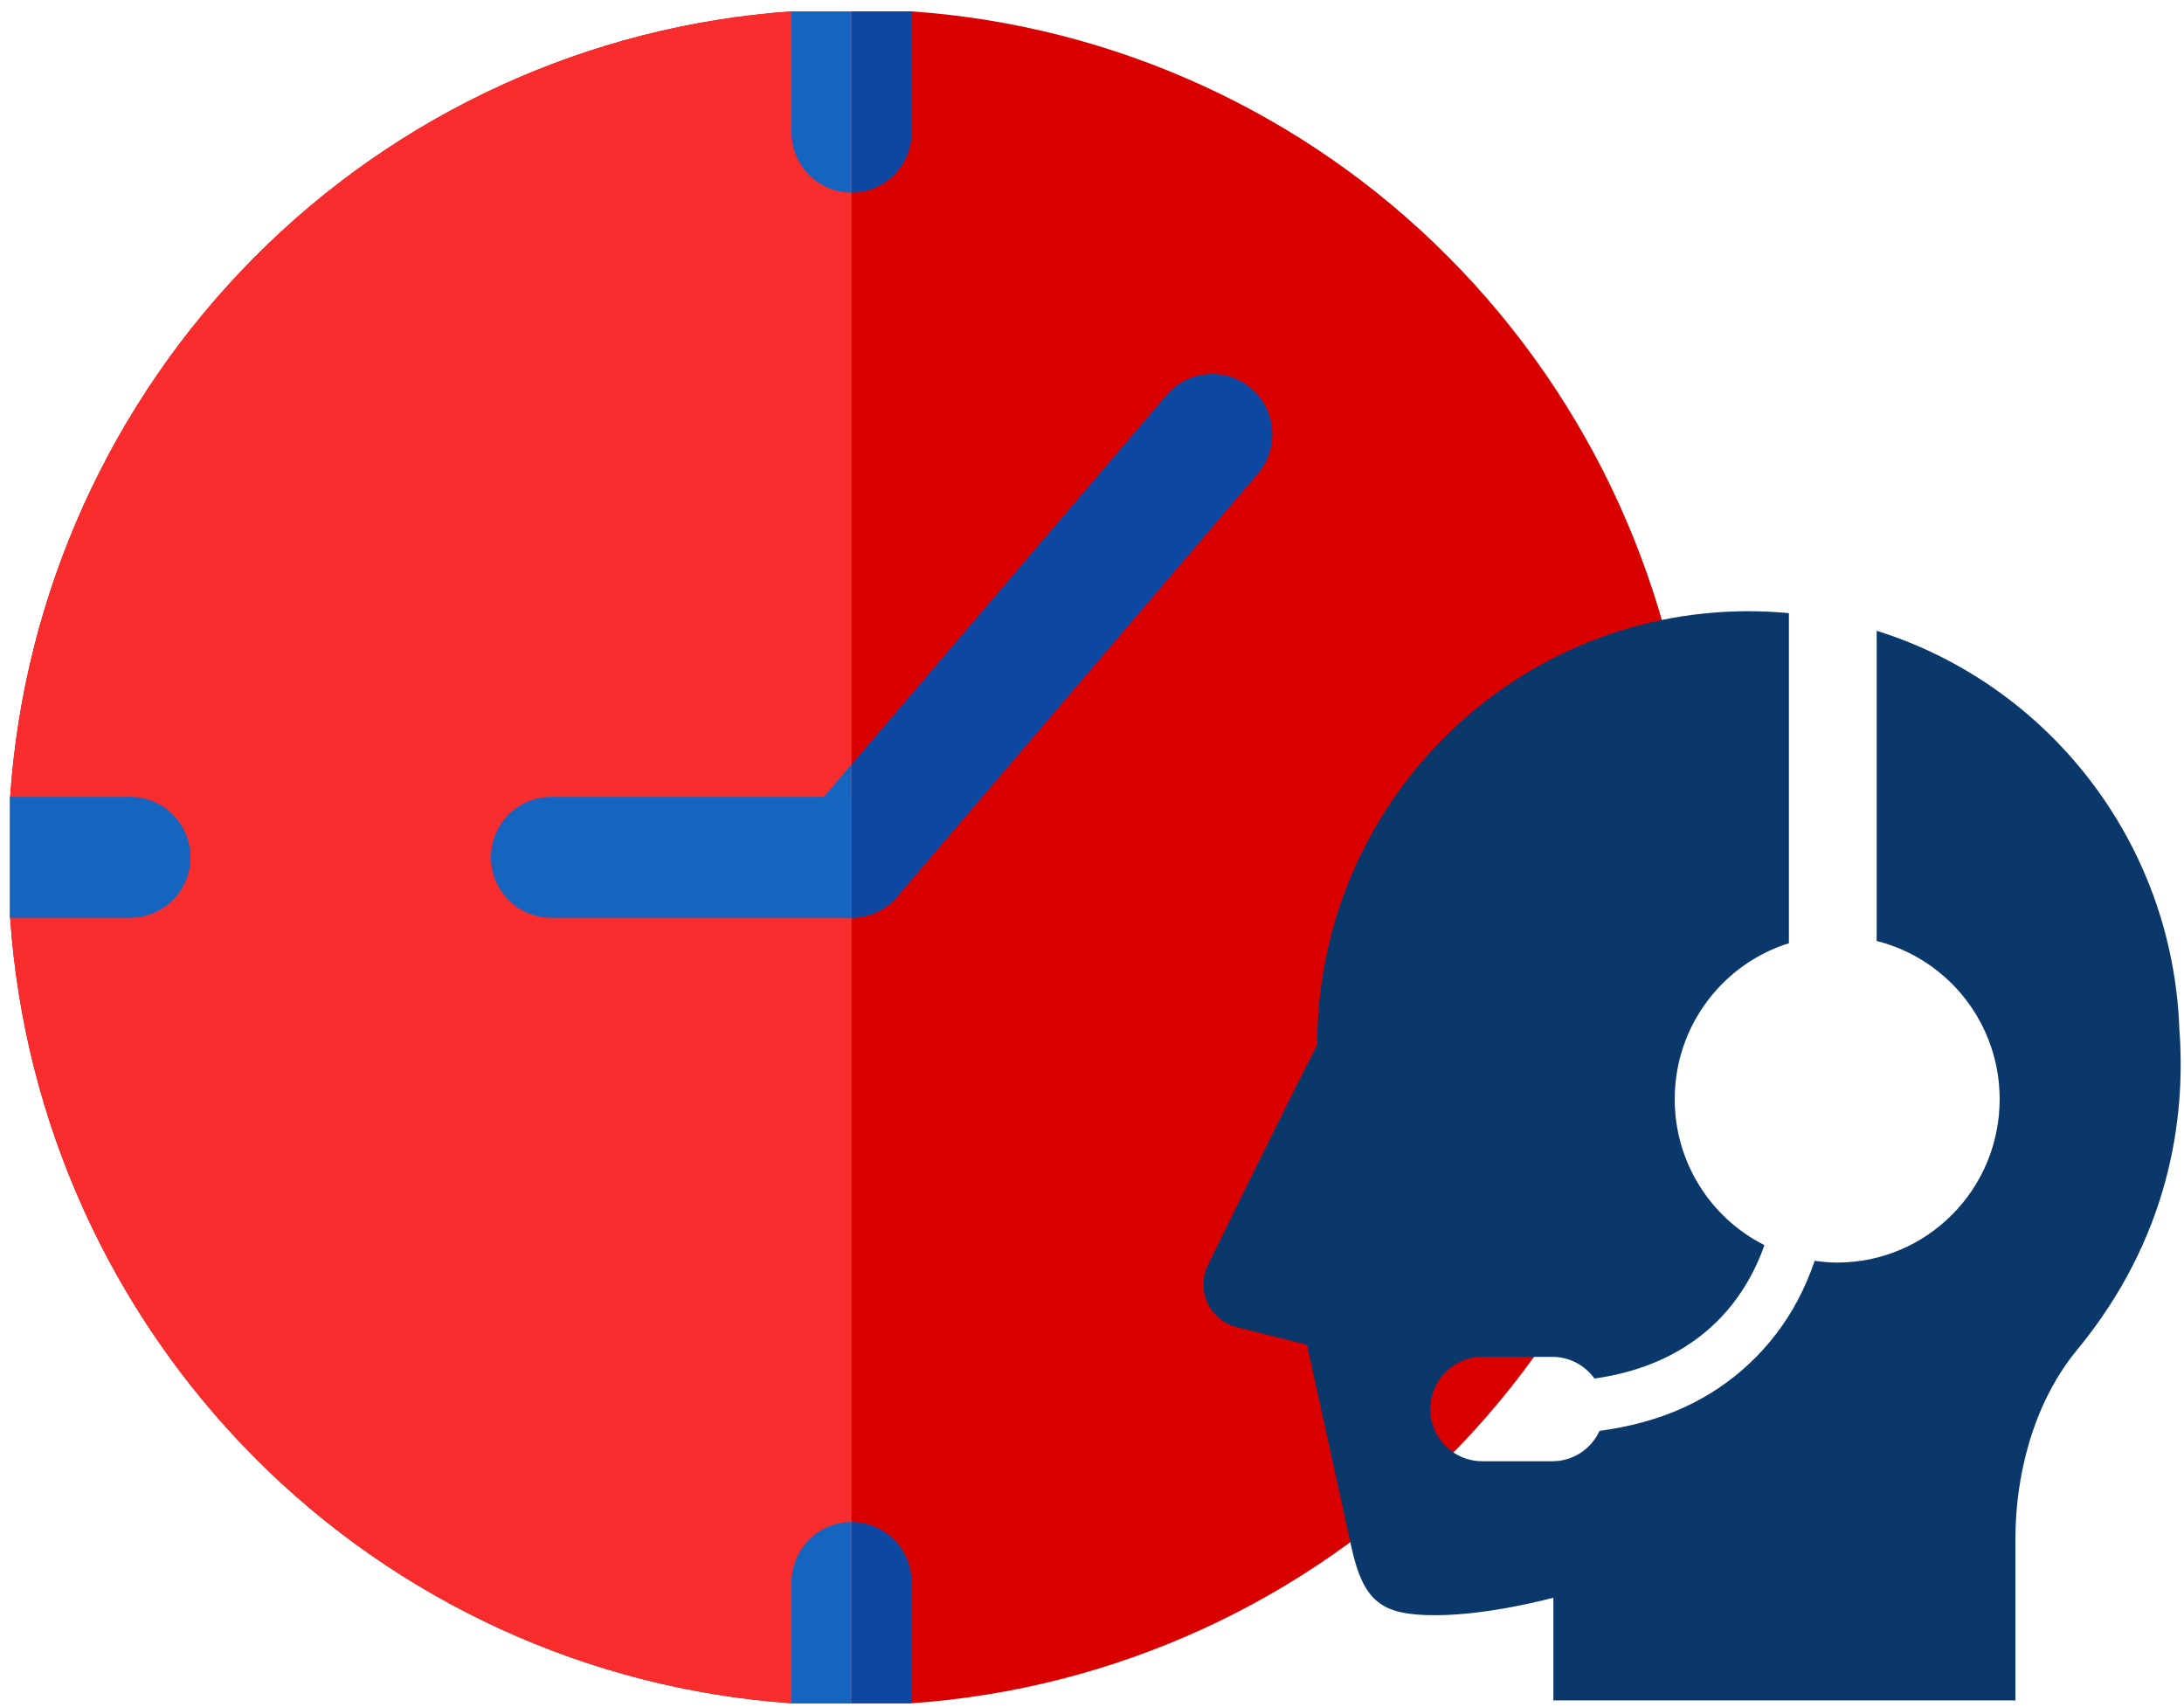
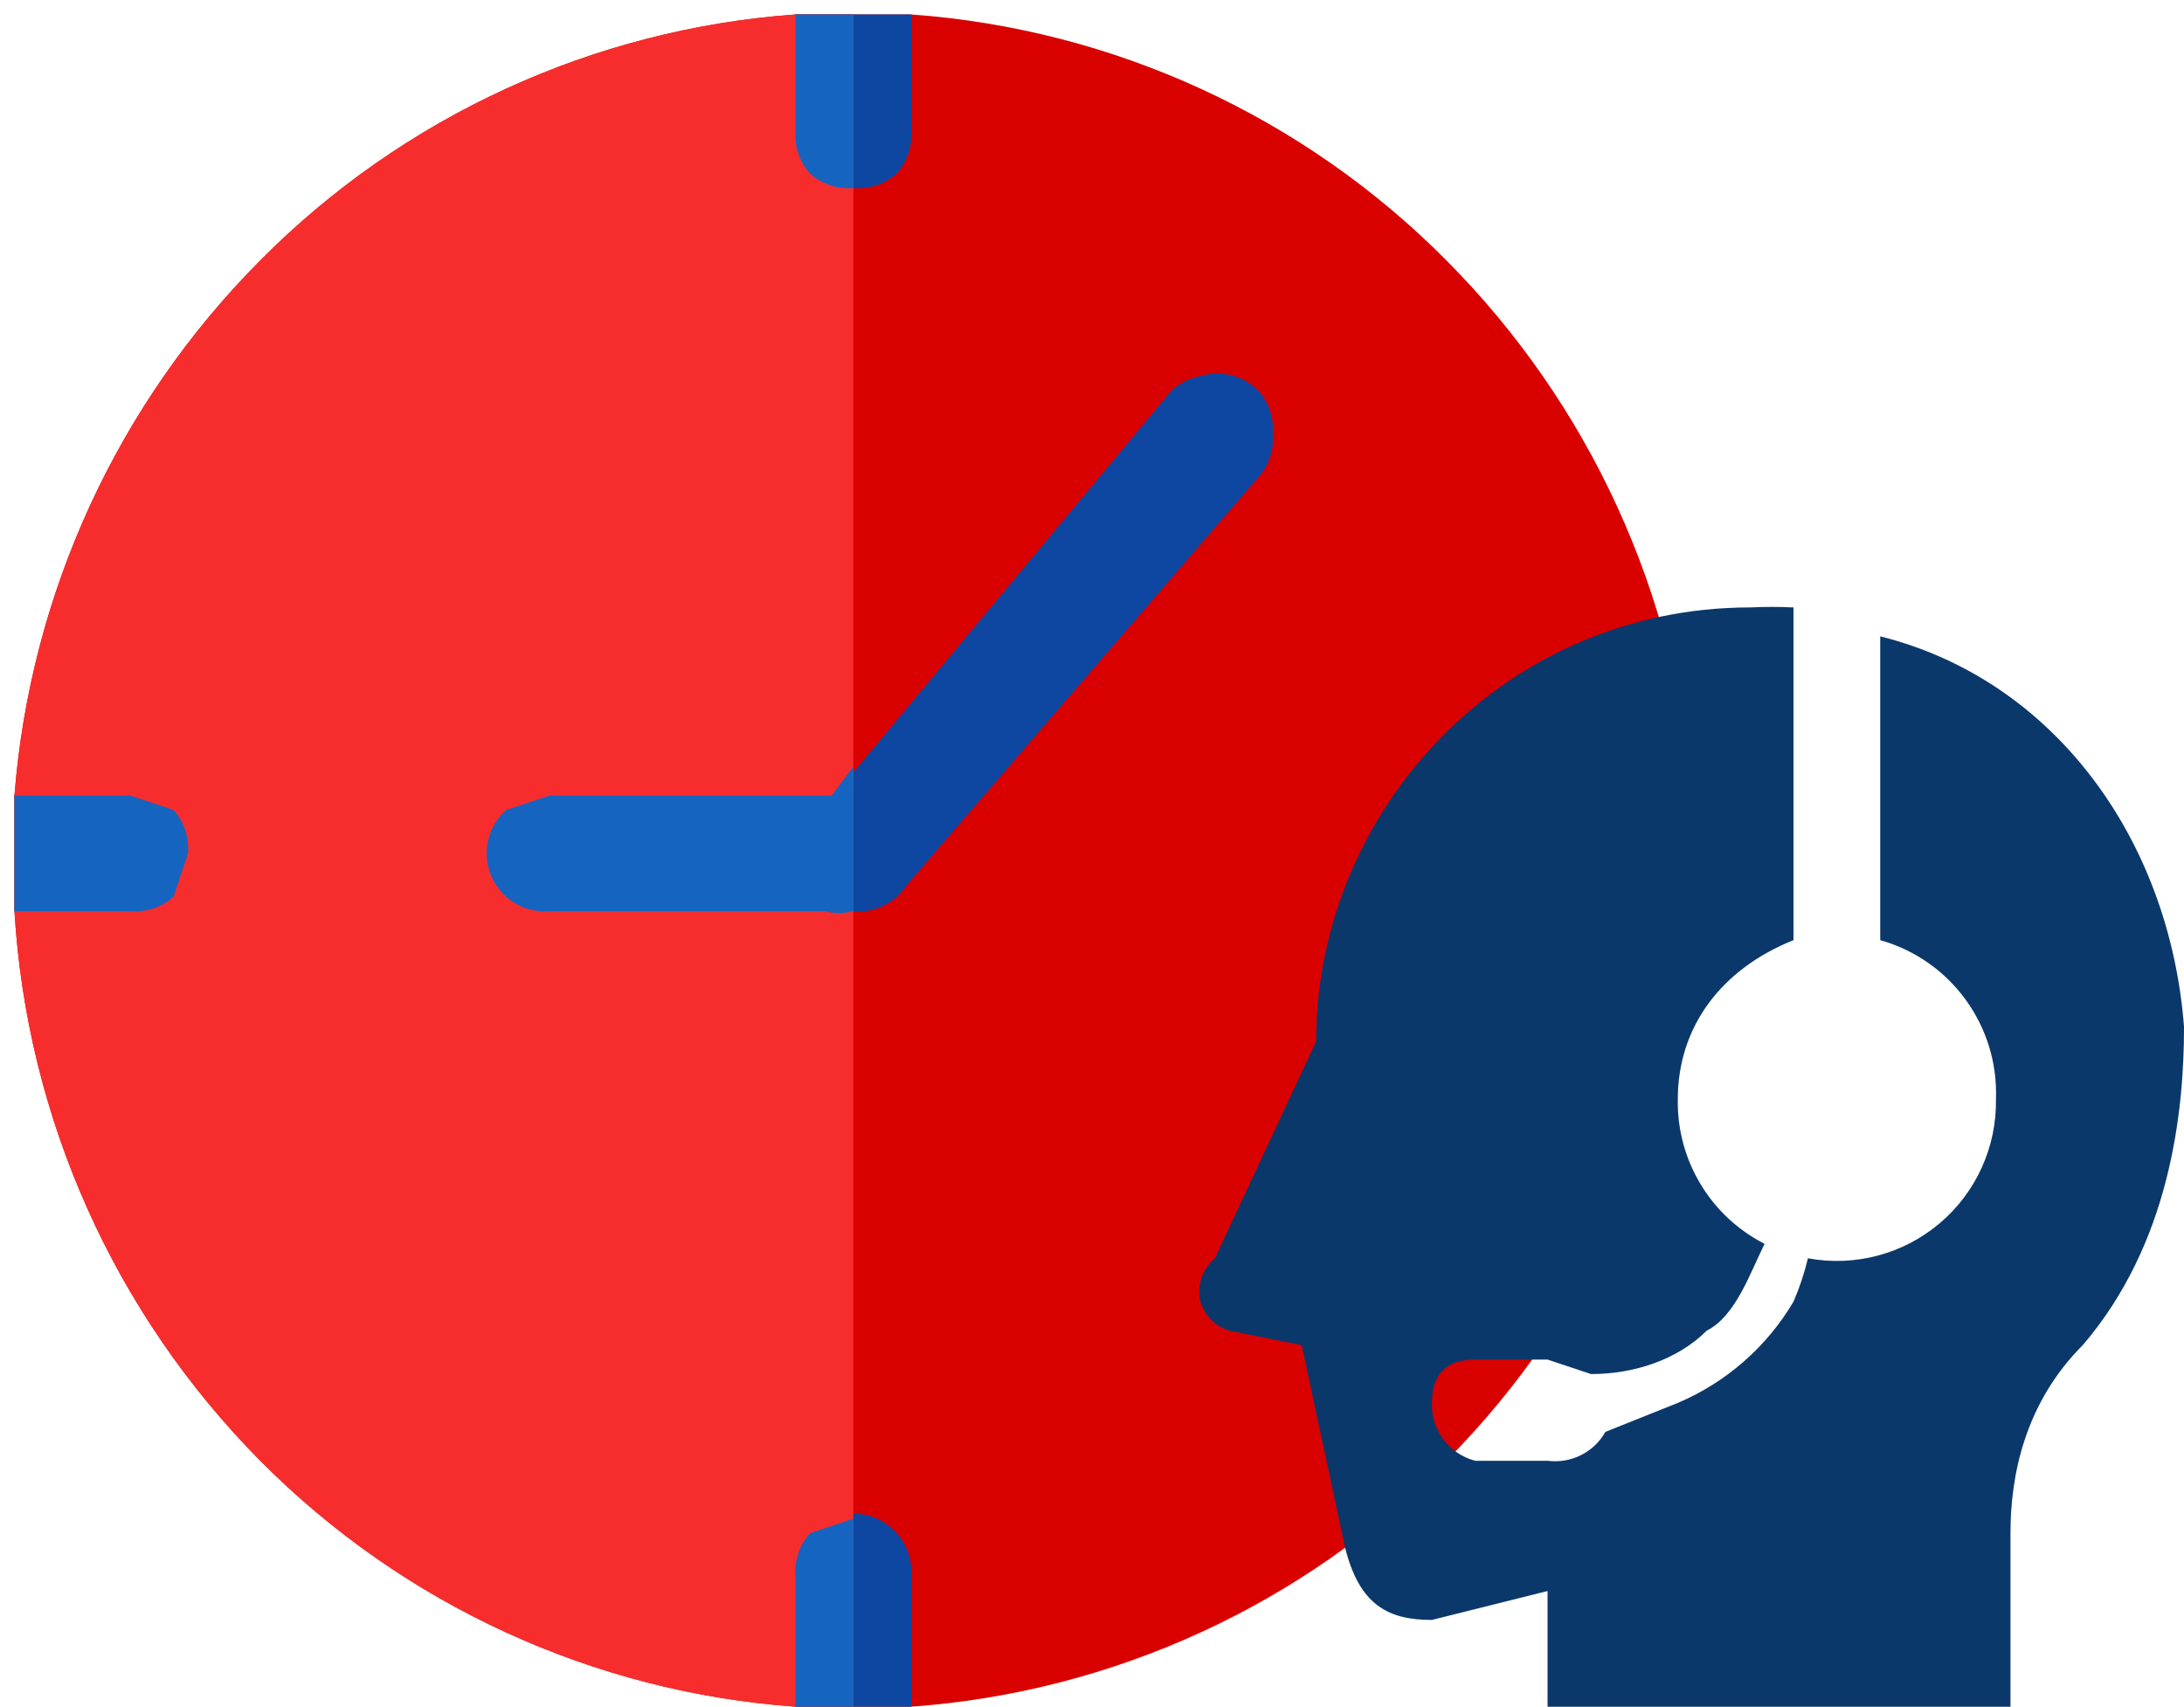
<svg xmlns="http://www.w3.org/2000/svg" width="151" height="118" fill="none">
-   <path d="M117.053 59.275v4.178a58.628 58.628 0 0 1-16.9 37.319 58.039 58.039 0 0 1-37.12 16.991h-8.311a58.038 58.038 0 0 1-37.12-16.991 58.628 58.628 0 0 1-16.9-37.32v-8.355a58.627 58.627 0 0 1 16.9-37.318A58.038 58.038 0 0 1 54.723.787h8.311a58.039 58.039 0 0 1 37.12 16.992 58.626 58.626 0 0 1 16.9 37.319v4.177Z" fill="#D90000" />
-   <path d="M63.033 109.407v8.356h-8.311v-8.356c0-1.107.438-2.17 1.218-2.954a4.145 4.145 0 0 1 5.877 0 4.192 4.192 0 0 1 1.216 2.954ZM117.053 59.275v4.178h-8.311a4.144 4.144 0 0 1-2.938-1.224 4.19 4.19 0 0 1 0-5.908 4.144 4.144 0 0 1 2.938-1.224h8.311v4.178Z" fill="#0D47A1" />
-   <path d="M13.169 59.275c0 1.108-.438 2.17-1.217 2.954a4.145 4.145 0 0 1-2.939 1.224H.703v-8.356h8.31c1.102 0 2.16.44 2.939 1.224a4.189 4.189 0 0 1 1.217 2.954Z" fill="#304046" />
-   <path d="M63.033.787v8.356a4.19 4.19 0 0 1-1.217 2.954 4.144 4.144 0 0 1-2.938 1.224c-1.102 0-2.16-.44-2.938-1.224a4.19 4.19 0 0 1-1.218-2.954V.787h8.311ZM58.878 63.453a4.14 4.14 0 0 1-2.241-.66 4.17 4.17 0 0 1-1.534-1.77 4.196 4.196 0 0 1 .617-4.463l24.932-29.244a4.16 4.16 0 0 1 2.835-1.45 4.136 4.136 0 0 1 3.024.99 4.179 4.179 0 0 1 1.442 2.85 4.198 4.198 0 0 1-.985 3.041L62.036 61.991a4.14 4.14 0 0 1-3.158 1.462Z" fill="#0D47A1" />
-   <path d="M58.878 63.453H38.1c-1.102 0-2.16-.44-2.938-1.224a4.19 4.19 0 0 1 0-5.908 4.145 4.145 0 0 1 2.938-1.224h20.777c1.102 0 2.159.44 2.938 1.224a4.19 4.19 0 0 1 0 5.908 4.145 4.145 0 0 1-2.938 1.224Z" fill="#0D47A1" />
-   <path d="M54.722.787a58.038 58.038 0 0 0-37.12 16.992 58.627 58.627 0 0 0-16.9 37.319v8.355a58.628 58.628 0 0 0 16.9 37.319 58.038 58.038 0 0 0 37.12 16.991h4.156V.787h-4.156Z" fill="#F72D2D" />
-   <path d="M54.722 109.407v8.356h4.156V105.23c-1.102 0-2.16.44-2.938 1.223a4.192 4.192 0 0 0-1.218 2.954ZM13.169 59.275c0 1.108-.438 2.17-1.217 2.954a4.145 4.145 0 0 1-2.939 1.224H.703v-8.356h8.31c1.102 0 2.16.44 2.939 1.224a4.189 4.189 0 0 1 1.217 2.954ZM54.722.787v8.356a4.19 4.19 0 0 0 1.218 2.954 4.144 4.144 0 0 0 2.938 1.224V.787h-4.156ZM55.72 56.56a4.196 4.196 0 0 0-.616 4.463 4.17 4.17 0 0 0 1.533 1.77 4.14 4.14 0 0 0 2.24.66V52.842L55.72 56.56Z" fill="#1565C0" />
-   <path d="M38.101 55.097c-1.102 0-2.16.44-2.938 1.224a4.19 4.19 0 0 0 0 5.908 4.145 4.145 0 0 0 2.938 1.224h20.777v-8.356H38.1Z" fill="#1565C0" />
-   <path d="M150.674 71.094c-.482-12.947-9.131-23.793-20.92-27.48v21.442A11.278 11.278 0 0 1 138.256 76c0 6.238-5.03 11.295-11.235 11.295-.529 0-1.046-.05-1.555-.12a18.462 18.462 0 0 1-1.157 2.696 16.782 16.782 0 0 1-7.929 7.462c-1.681.768-3.624 1.305-5.791 1.601a3.582 3.582 0 0 1-3.251 2.098h-4.863a3.6 3.6 0 0 1-3.59-3.608c0-1.997 1.607-3.612 3.59-3.612h4.863c1.197 0 2.249.594 2.901 1.499 3.184-.453 5.545-1.556 7.335-2.947 2.267-1.768 3.645-4.07 4.414-6.276A11.292 11.292 0 0 1 115.787 76c0-5.068 3.321-9.357 7.894-10.787V42.394a30.054 30.054 0 0 0-2.792-.133c-16.465 0-29.812 13.417-29.816 29.97-2.221 4.3-7.55 15.221-7.55 15.221a3.045 3.045 0 0 0-.04 2.624 3.024 3.024 0 0 0 2.009 1.674l4.872 1.226s2.481 11.266 3.048 13.881c.857 3.959 2.13 4.816 5.855 4.816 3.728 0 8.134-1.212 8.134-1.212v7.101h31.944v-11.24c0-4.069 1.115-9.174 4.26-12.99 6.326-7.676 7.556-15.887 7.069-22.238Z" fill="#0E4686" />
-   <path d="M150.674 71.094c-.482-12.947-9.131-23.793-20.92-27.48v21.442A11.278 11.278 0 0 1 138.256 76c0 6.238-5.03 11.295-11.235 11.295-.529 0-1.046-.05-1.555-.12a18.462 18.462 0 0 1-1.157 2.696 16.782 16.782 0 0 1-7.929 7.462c-1.681.768-3.624 1.305-5.791 1.601a3.582 3.582 0 0 1-3.251 2.098h-4.863a3.6 3.6 0 0 1-3.59-3.608c0-1.997 1.607-3.612 3.59-3.612h4.863c1.197 0 2.249.594 2.901 1.499 3.184-.453 5.545-1.556 7.335-2.947 2.267-1.768 3.645-4.07 4.414-6.276A11.292 11.292 0 0 1 115.787 76c0-5.068 3.321-9.357 7.894-10.787V42.394a30.054 30.054 0 0 0-2.792-.133c-16.465 0-29.812 13.417-29.816 29.97-2.221 4.3-7.55 15.221-7.55 15.221a3.045 3.045 0 0 0-.04 2.624 3.024 3.024 0 0 0 2.009 1.674l4.872 1.226s2.481 11.266 3.048 13.881c.857 3.959 2.13 4.816 5.855 4.816 3.728 0 8.134-1.212 8.134-1.212v7.101h31.944v-11.24c0-4.069 1.115-9.174 4.26-12.99 6.326-7.676 7.556-15.887 7.069-22.238Z" fill="#000" fill-opacity=".2" />
+   <path d="M117 59v4a59 59 0 0 1-17 38 58 58 0 0 1-37 17h-8a58 58 0 0 1-37-17A59 59 0 0 1 1 63v-8a59 59 0 0 1 17-37A58 58 0 0 1 55 1h8a58 58 0 0 1 37 17 59 59 0 0 1 17 37v4Z" fill="#D90000" />
+   <path d="M63 109v9h-8v-9l1-3a4 4 0 0 1 6 0 4 4 0 0 1 1 3Zm54-50v4h-8a4 4 0 0 1-3-1 4 4 0 0 1 0-6 4 4 0 0 1 3-1h8v4Z" fill="#0D47A1" />
+   <path d="m13 59-1 3a4 4 0 0 1-3 1H1v-8h8l3 1a4 4 0 0 1 1 3Z" fill="#304046" />
+   <path d="M63 1v8a4 4 0 0 1-1 3 4 4 0 0 1-3 1l-3-1a4 4 0 0 1-1-3V1h8Zm-4 62a4 4 0 0 1-2 0 4 4 0 0 1-2-2 4 4 0 0 1 1-4l25-30a4 4 0 0 1 2-1 4 4 0 0 1 4 1 4 4 0 0 1 1 3 4 4 0 0 1-1 3L62 62a4 4 0 0 1-3 1Z" fill="#0D47A1" />
+   <path d="M59 63H38l-3-1a4 4 0 0 1 0-6 4 4 0 0 1 3-1h21l3 1a4 4 0 0 1 0 6 4 4 0 0 1-3 1Z" fill="#0D47A1" />
+   <path d="M55 1a58 58 0 0 0-37 17A59 59 0 0 0 1 55v8a59 59 0 0 0 17 38 58 58 0 0 0 37 17h4V1h-4Z" fill="#F72D2D" />
+   <path d="M55 109v9h4v-13l-3 1a4 4 0 0 0-1 3ZM13 59l-1 3a4 4 0 0 1-3 1H1v-8h8l3 1a4 4 0 0 1 1 3ZM55 1v8a4 4 0 0 0 1 3 4 4 0 0 0 3 1V1h-4Zm1 56a4 4 0 0 0-1 4 4 4 0 0 0 2 2 4 4 0 0 0 2 0V53l-3 4Z" fill="#1565C0" />
+   <path d="m38 55-3 1a4 4 0 0 0 0 6 4 4 0 0 0 3 1h21v-8H38Z" fill="#1565C0" />
+   <path d="M151 71c-1-13-9-24-21-27v21a11 11 0 0 1 8 11 11 11 0 0 1-13 11 18 18 0 0 1-1 3 17 17 0 0 1-8 7l-5 2a4 4 0 0 1-4 2h-5a4 4 0 0 1-3-4c0-2 1-3 3-3h5l3 1c3 0 6-1 8-3 2-1 3-4 4-6a11 11 0 0 1-6-10c0-5 3-9 8-11V42a30 30 0 0 0-3 0c-17 0-30 14-30 30l-7 15a3 3 0 0 0-1 3 3 3 0 0 0 2 2l5 1 3 14c1 4 3 5 6 5l8-2v8h32v-12c0-4 1-9 5-13 6-7 7-16 7-22Z" fill="#0E4686" />
+   <path d="M151 71c-1-13-9-24-21-27v21a11 11 0 0 1 8 11 11 11 0 0 1-13 11 18 18 0 0 1-1 3 17 17 0 0 1-8 7l-5 2a4 4 0 0 1-4 2h-5a4 4 0 0 1-3-4c0-2 1-3 3-3h5l3 1c3 0 6-1 8-3 2-1 3-4 4-6a11 11 0 0 1-6-10c0-5 3-9 8-11V42a30 30 0 0 0-3 0c-17 0-30 14-30 30l-7 15a3 3 0 0 0-1 3 3 3 0 0 0 2 2l5 1 3 14c1 4 3 5 6 5l8-2v8h32v-12c0-4 1-9 5-13 6-7 7-16 7-22Z" fill="#000" fill-opacity=".2" />
</svg>
